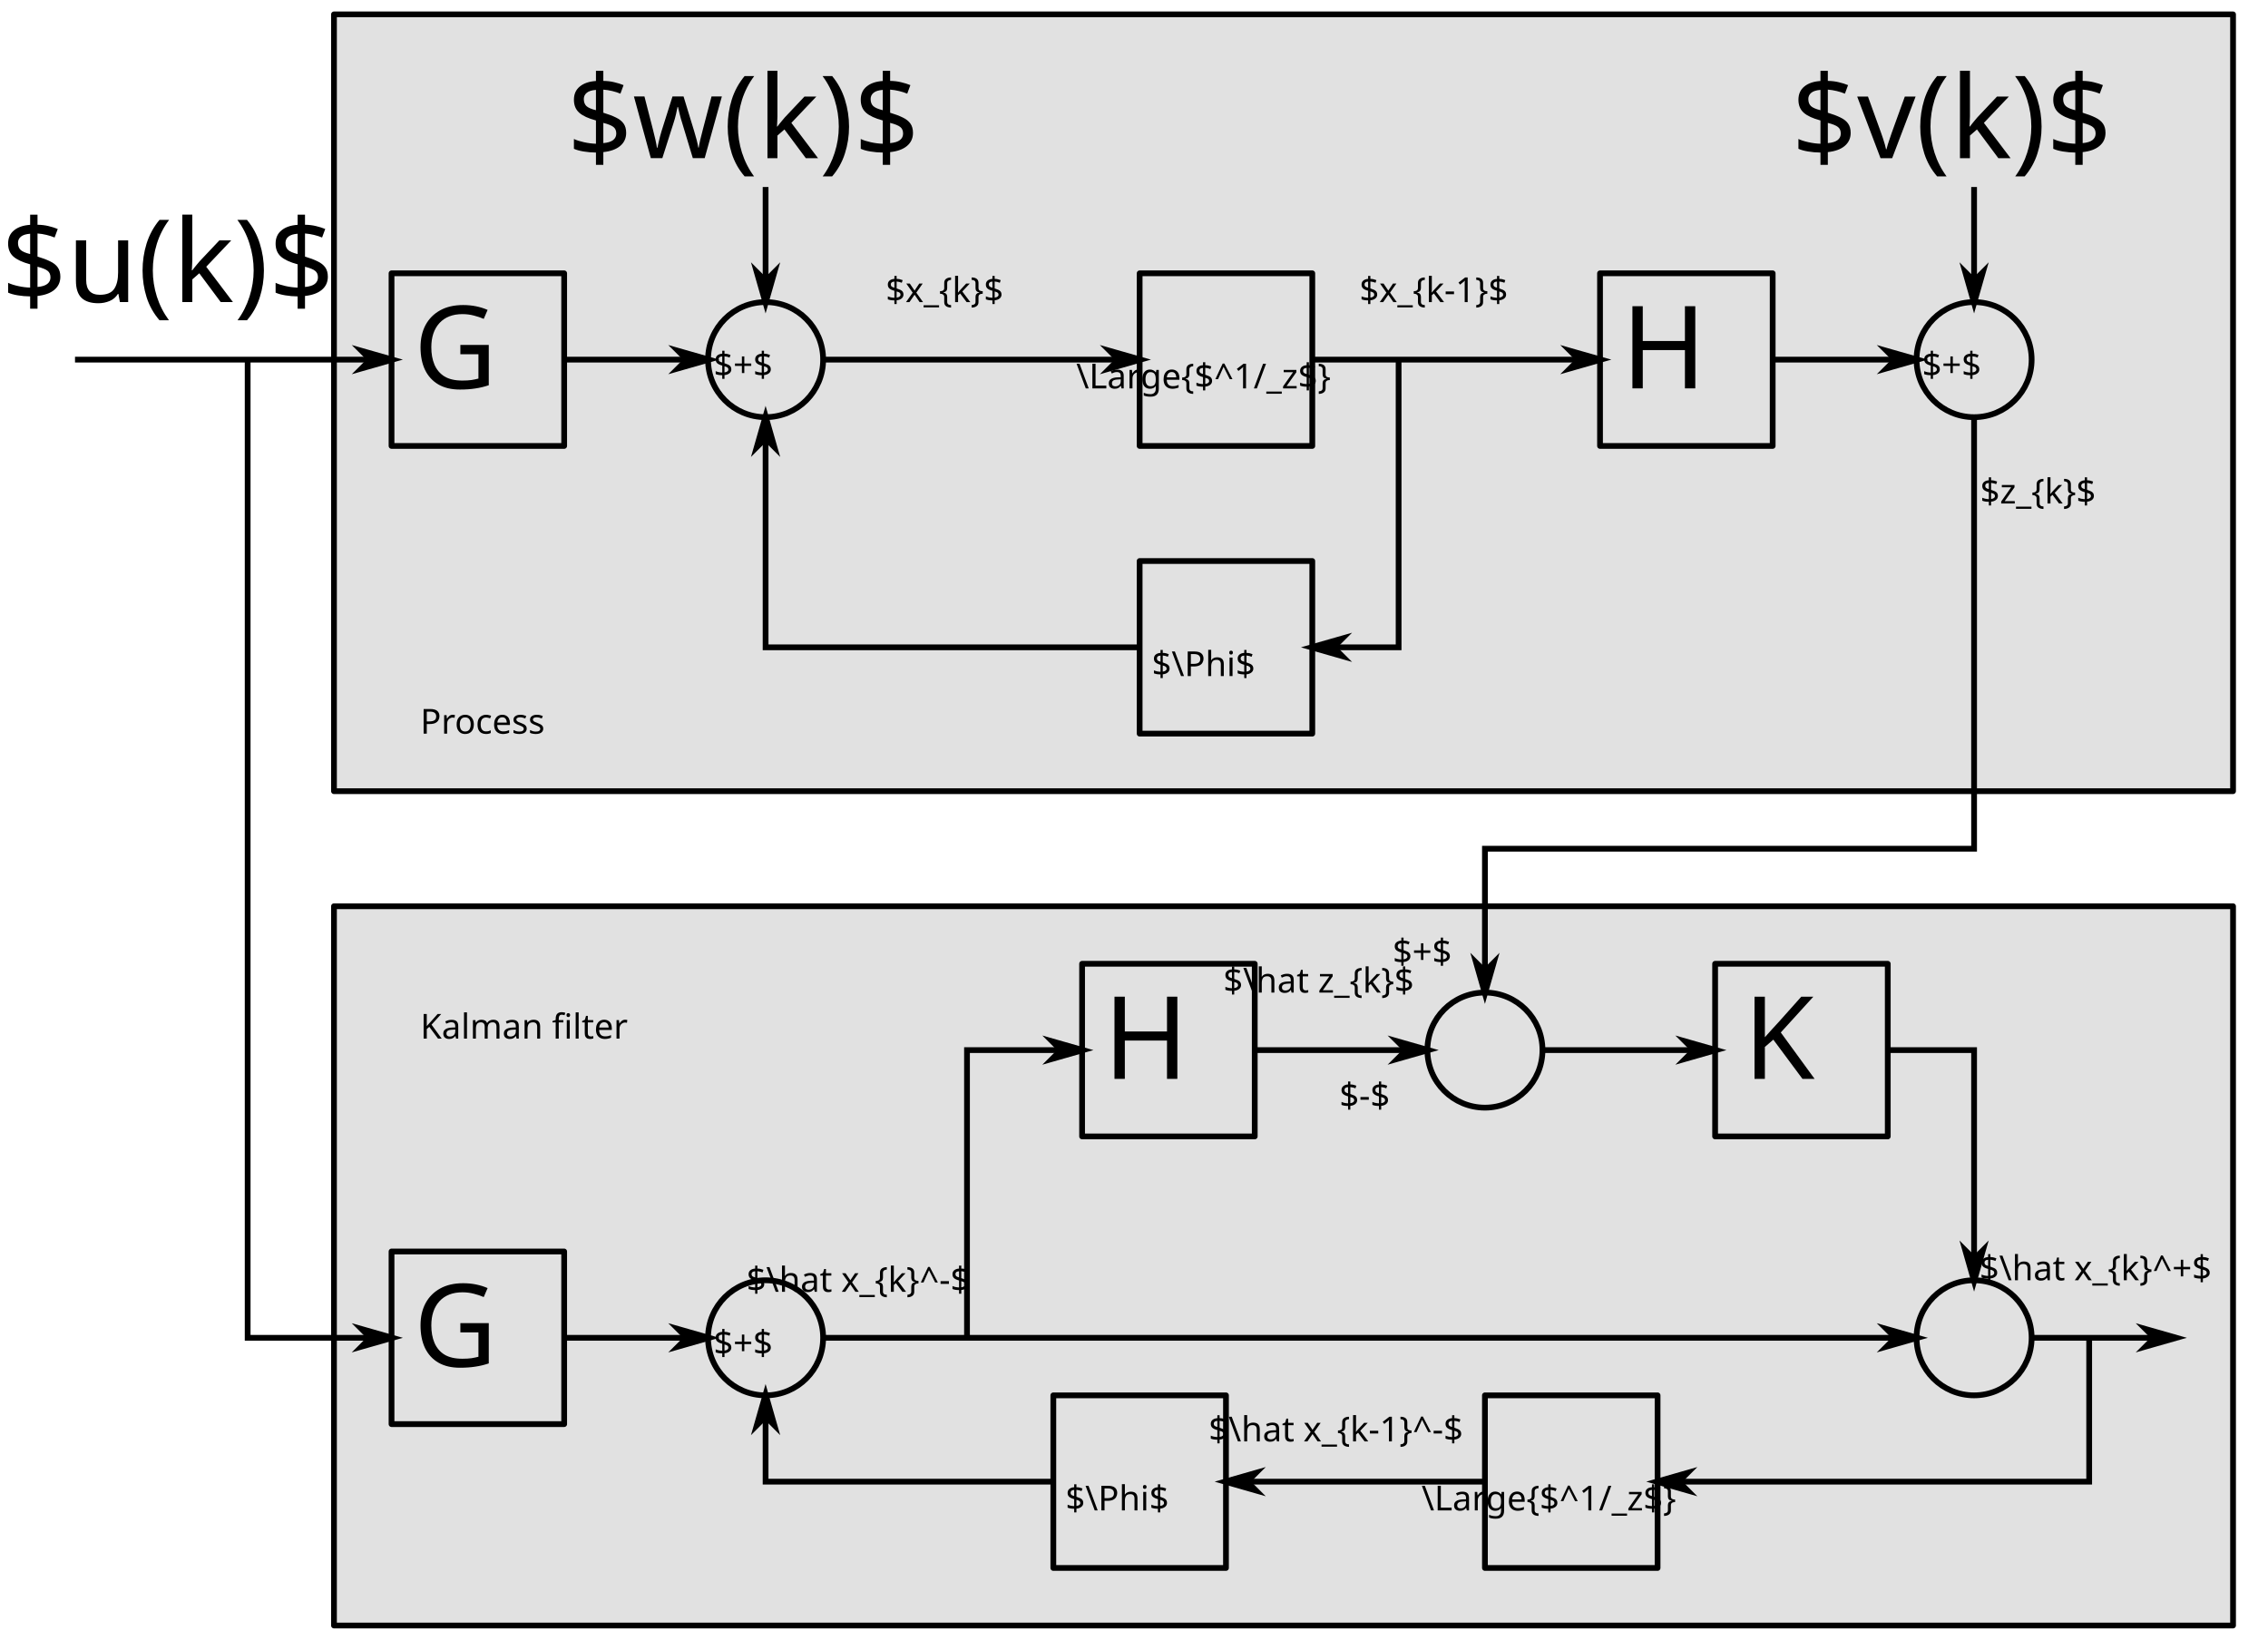
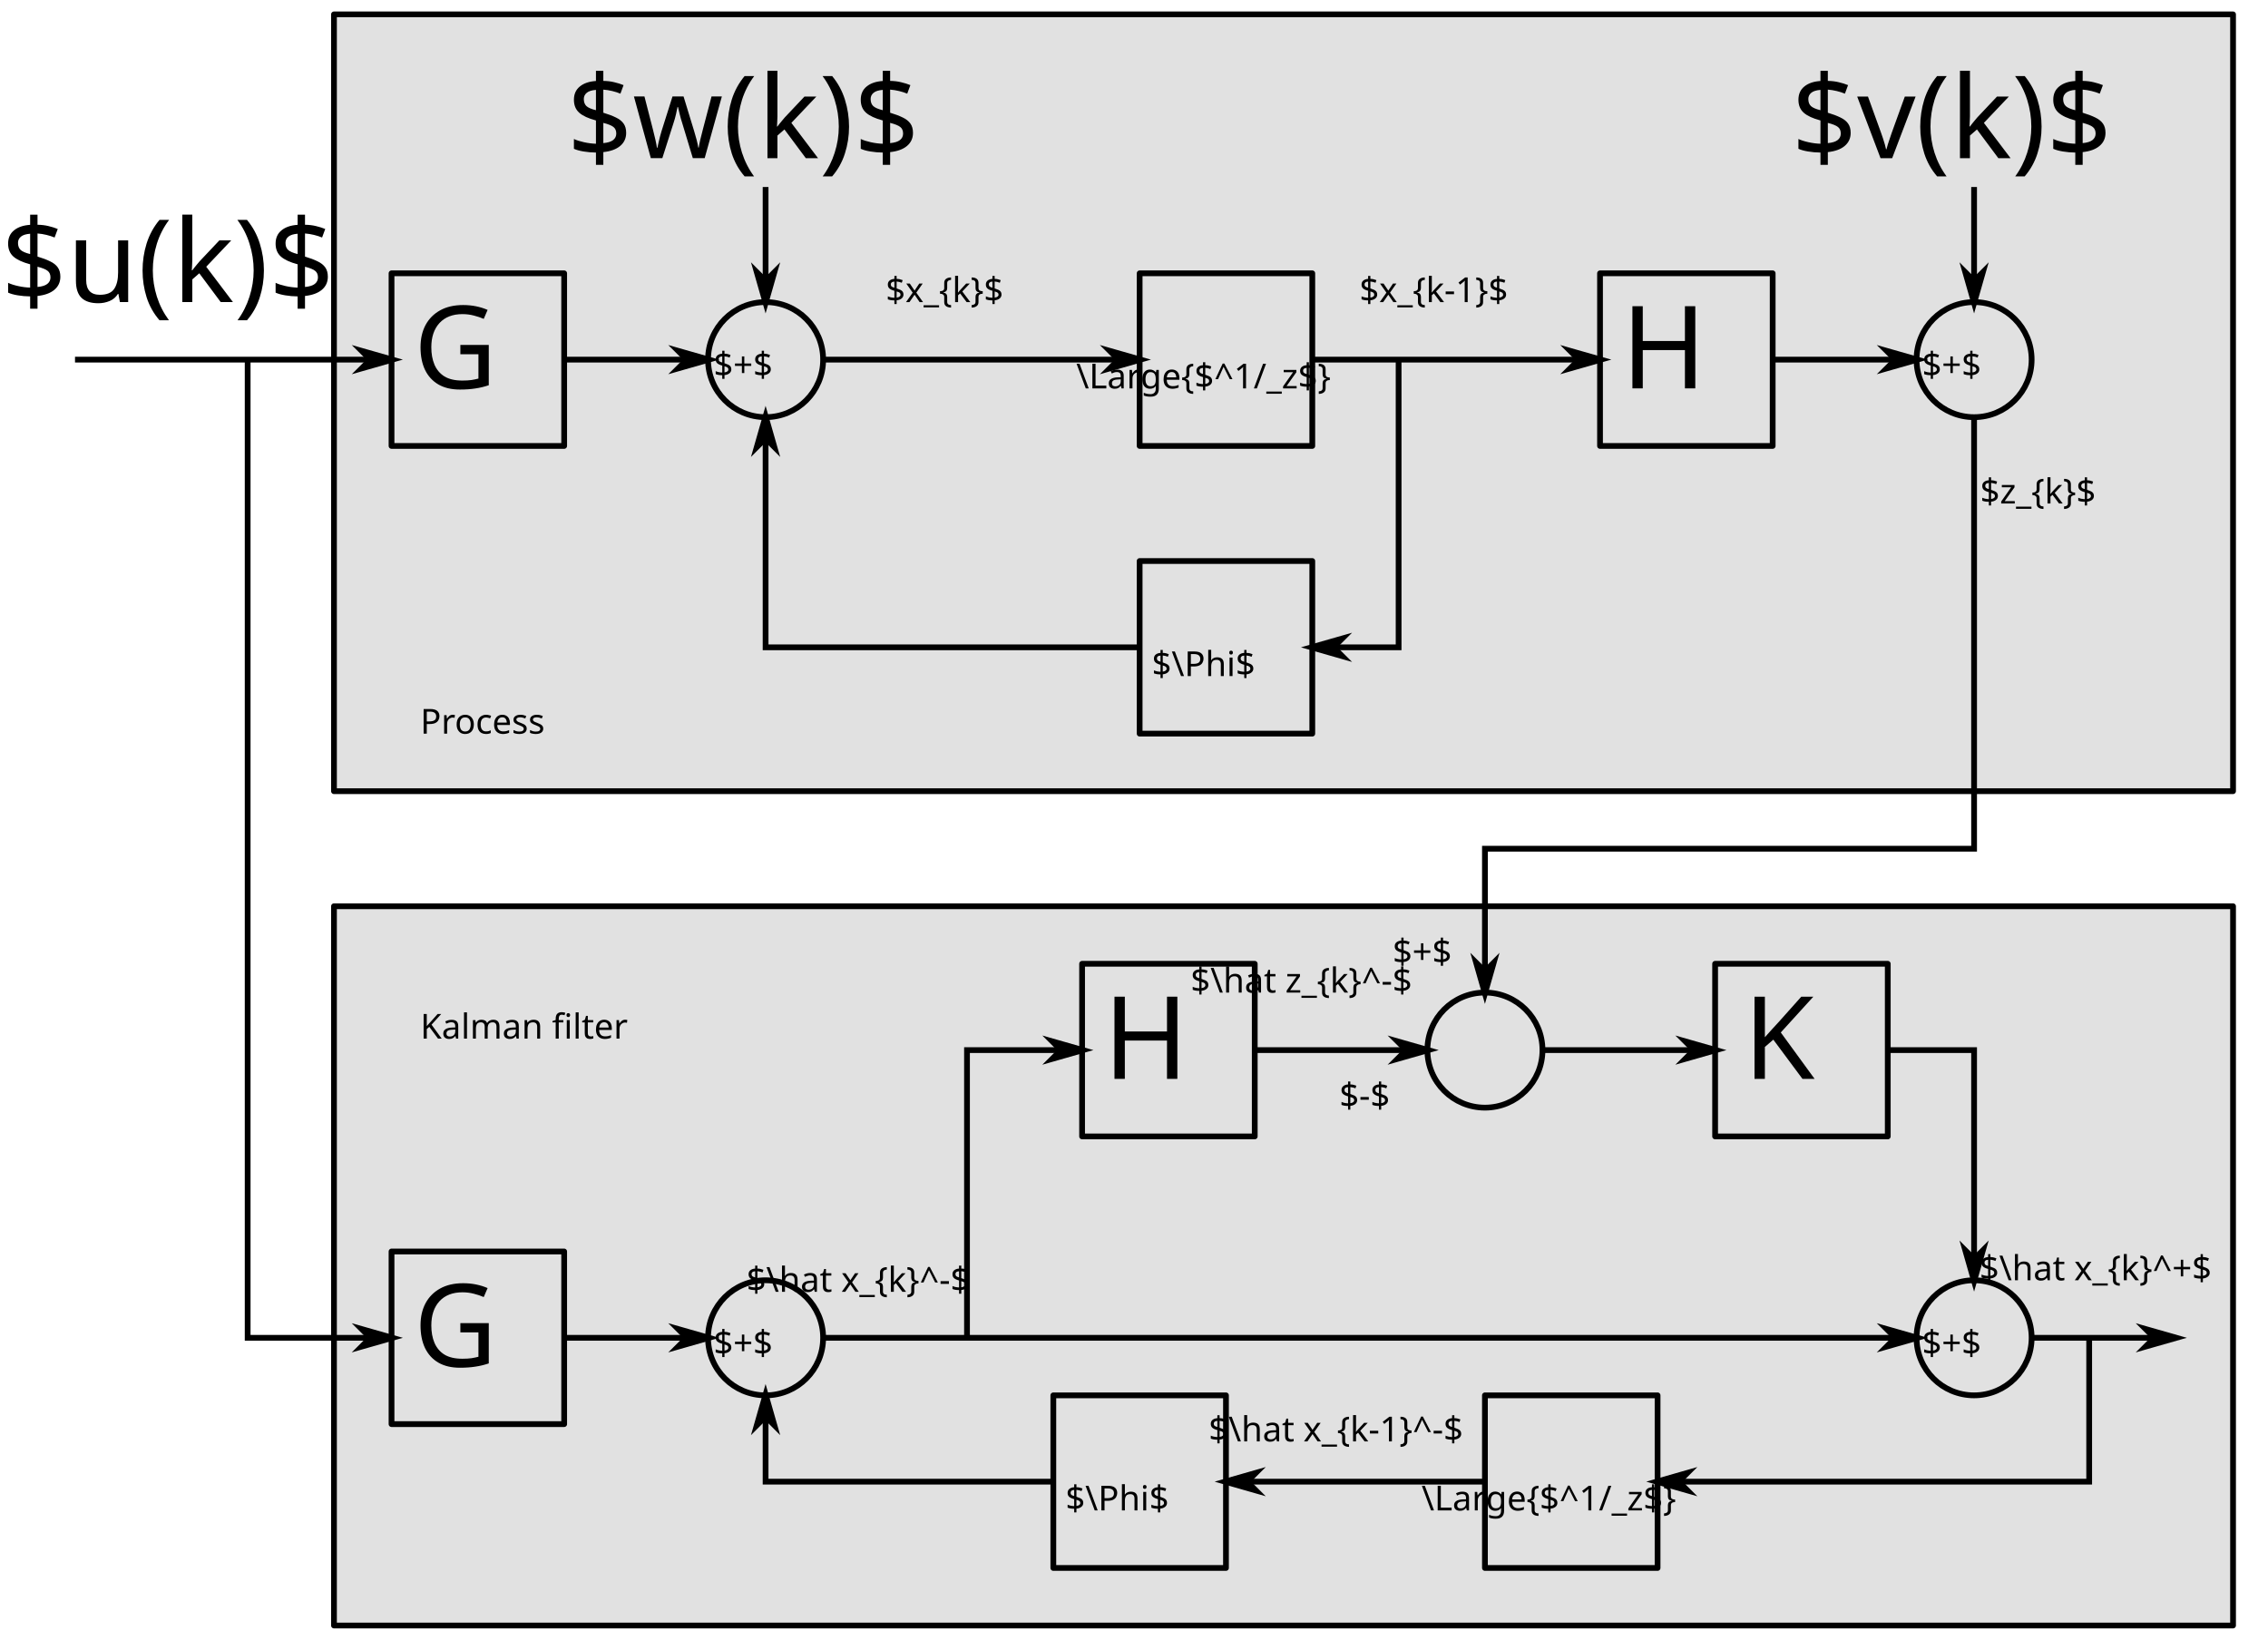
<svg xmlns="http://www.w3.org/2000/svg" width="394.108" height="285" id="svg2" version="1.1">
  <defs id="defs4">
    <marker orient="auto" refY="0" refX="0" id="Arrow1Mend" style="overflow:visible">
      <path id="path4274" d="M 0,0 5,-5 -12.5,0 5,5 0,0 z" style="fill-rule:evenodd;stroke:#000000;stroke-width:1pt" transform="matrix(-0.4,0,0,-0.4,-4,0)" />
    </marker>
  </defs>
  <g id="layer1" transform="translate(33.03516,-9.862163)">
    <rect style="fill:#000000;fill-opacity:0.118;stroke:#000000;stroke-width:1;stroke-linecap:round;stroke-linejoin:round;stroke-miterlimit:4;stroke-opacity:1;stroke-dasharray:none;stroke-dashoffset:0" id="rect3113" width="330" height="125" x="25" y="167.362" />
    <rect style="fill:#000000;fill-opacity:0.118;stroke:#000000;stroke-width:1;stroke-linecap:round;stroke-linejoin:round;stroke-miterlimit:4;stroke-opacity:1;stroke-dasharray:none;stroke-dashoffset:0" id="rect3113-3" width="330" height="135" x="25" y="12.362" />
    <text xml:space="preserve" style="font-size:6px;font-style:normal;font-weight:normal;text-align:center;line-height:125%;letter-spacing:0px;word-spacing:0px;text-anchor:middle;fill:#000000;fill-opacity:1;stroke:none;font-family:Sans" x="170" y="197.362" id="text3761-5-9">
      <tspan x="170" y="197.362" id="tspan3765-9-6" style="font-size:20px">H</tspan>
    </text>
    <text xml:space="preserve" style="font-size:6px;font-style:normal;font-weight:normal;text-align:center;line-height:125%;letter-spacing:0px;word-spacing:0px;text-anchor:middle;fill:#000000;fill-opacity:1;stroke:none;font-family:Sans" x="280" y="197.362" id="text3761-5-1">
      <tspan x="280" y="197.362" id="tspan3765-9-4" style="font-size:20px">K</tspan>
    </text>
    <text xml:space="preserve" style="font-size:6px;font-style:normal;font-weight:normal;text-align:center;line-height:125%;letter-spacing:0px;word-spacing:0px;text-anchor:middle;fill:#000000;fill-opacity:1;stroke:none;font-family:Sans" x="240" y="272.362" id="text3761-5-2">
      <tspan x="240" y="272.362" id="tspan3765-9-66" style="font-size:6px">\Large{$^1/_z$}</tspan>
    </text>
    <text xml:space="preserve" style="font-size:6px;font-style:normal;font-weight:normal;text-align:center;line-height:125%;letter-spacing:0px;word-spacing:0px;text-anchor:middle;fill:#000000;fill-opacity:1;stroke:none;font-family:Sans" x="165" y="272.362" id="text3761-5-0">
      <tspan x="165" y="272.362" id="tspan3765-9-8" style="font-size:6px">$\Phi$</tspan>
    </text>
    <text xml:space="preserve" style="font-size:6px;font-style:normal;font-weight:normal;text-align:center;line-height:125%;letter-spacing:0px;word-spacing:0px;text-anchor:middle;fill:#000000;fill-opacity:1;stroke:none;font-family:Sans" x="50" y="247.362" id="text3761-5-4">
      <tspan x="50" y="247.362" id="tspan3765-9-41" style="font-size:20px">G</tspan>
    </text>
    <rect style="fill:none;stroke:#000000;stroke-width:1;stroke-linecap:round;stroke-linejoin:round;stroke-miterlimit:4;stroke-opacity:1;stroke-dasharray:none;stroke-dashoffset:0" id="rect3852" width="30" height="30" x="245" y="57.362" />
    <path style="fill:none;stroke:#000000;stroke-width:1;stroke-linecap:round;stroke-linejoin:round;stroke-miterlimit:4;stroke-opacity:1;stroke-dasharray:none;stroke-dashoffset:0" id="path3856" d="m 270,72.362 c 0,5.523 -4.477,10 -10,10 -5.523,0 -10,-4.477 -10,-10 0,-5.523 4.477,-10 10,-10 5.523,0 10,4.477 10,10 z" transform="translate(50,-5.8566894e-6)" />
    <path style="fill:none;stroke:#000000;stroke-width:1;stroke-linecap:round;stroke-linejoin:round;stroke-miterlimit:4;stroke-opacity:1;stroke-dasharray:none;stroke-dashoffset:0" id="path3856-4" d="m 270,72.362 c 0,5.523 -4.477,10 -10,10 -5.523,0 -10,-4.477 -10,-10 0,-5.523 4.477,-10 10,-10 5.523,0 10,4.477 10,10 z" transform="translate(-35,120)" />
    <path style="fill:none;stroke:#000000;stroke-width:1;stroke-linecap:round;stroke-linejoin:round;stroke-miterlimit:4;stroke-opacity:1;stroke-dasharray:none;stroke-dashoffset:0" id="path3856-3" d="m 270,72.362 c 0,5.523 -4.477,10 -10,10 -5.523,0 -10,-4.477 -10,-10 0,-5.523 4.477,-10 10,-10 5.523,0 10,4.477 10,10 z" transform="translate(-160,170)" />
    <rect style="fill:none;stroke:#000000;stroke-width:1;stroke-linecap:round;stroke-linejoin:round;stroke-miterlimit:4;stroke-opacity:1;stroke-dasharray:none;stroke-dashoffset:0" id="rect3852-4" width="30" height="30" x="150" y="252.362" />
    <rect style="fill:none;stroke:#000000;stroke-width:1;stroke-linecap:round;stroke-linejoin:round;stroke-miterlimit:4;stroke-opacity:1;stroke-dasharray:none;stroke-dashoffset:0" id="rect3852-3" width="30" height="30" x="225" y="252.362" />
    <rect style="fill:none;stroke:#000000;stroke-width:1;stroke-linecap:round;stroke-linejoin:round;stroke-miterlimit:4;stroke-opacity:1;stroke-dasharray:none;stroke-dashoffset:0" id="rect3852-5" width="30" height="30" x="155" y="177.362" />
    <rect style="fill:none;stroke:#000000;stroke-width:1;stroke-linecap:round;stroke-linejoin:round;stroke-miterlimit:4;stroke-opacity:1;stroke-dasharray:none;stroke-dashoffset:0" id="rect3852-6" width="30" height="30" x="265" y="177.362" />
    <rect style="fill:none;stroke:#000000;stroke-width:1;stroke-linecap:round;stroke-linejoin:round;stroke-miterlimit:4;stroke-opacity:1;stroke-dasharray:none;stroke-dashoffset:0" id="rect3852-30" width="30" height="30" x="35" y="227.362" />
    <rect style="fill:none;stroke:#000000;stroke-width:1;stroke-linecap:round;stroke-linejoin:round;stroke-miterlimit:4;stroke-opacity:1;stroke-dasharray:none;stroke-dashoffset:0" id="rect3852-51" width="30" height="30" x="35" y="57.362" />
    <rect style="fill:none;stroke:#000000;stroke-width:1;stroke-linecap:round;stroke-linejoin:round;stroke-miterlimit:4;stroke-opacity:1;stroke-dasharray:none;stroke-dashoffset:0" id="rect3852-1" width="30" height="30" x="165" y="107.362" />
    <text xml:space="preserve" style="font-size:6px;font-style:normal;font-weight:normal;text-align:center;line-height:125%;letter-spacing:0px;word-spacing:0px;text-anchor:middle;fill:#000000;fill-opacity:1;stroke:none;font-family:Sans" x="50" y="77.362" id="text3761-5-25">
      <tspan x="50" y="77.362" id="tspan3765-9-47" style="font-size:20px">G</tspan>
    </text>
    <text xml:space="preserve" style="font-size:6px;font-style:normal;font-weight:normal;text-align:center;line-height:125%;letter-spacing:0px;word-spacing:0px;text-anchor:middle;fill:#000000;fill-opacity:1;stroke:none;font-family:Sans" x="180" y="127.362" id="text3761-5-93">
      <tspan x="180" y="127.362" id="tspan3765-9-7" style="font-size:6px">$\Phi$</tspan>
    </text>
    <rect style="fill:none;stroke:#000000;stroke-width:1;stroke-linecap:round;stroke-linejoin:round;stroke-miterlimit:4;stroke-opacity:1;stroke-dasharray:none;stroke-dashoffset:0" id="rect3852-51-2" width="30" height="30" x="165" y="57.362" />
    <text xml:space="preserve" style="font-size:6px;font-style:normal;font-weight:normal;text-align:center;line-height:125%;letter-spacing:0px;word-spacing:0px;text-anchor:middle;fill:#000000;fill-opacity:1;stroke:none;font-family:Sans" x="180" y="77.362" id="text3761-5-2-9">
      <tspan x="180" y="77.362" id="tspan3765-9-66-8" style="font-size:6px">\Large{$^1/_z$}</tspan>
    </text>
    <path style="fill:none;stroke:#000000;stroke-width:1;stroke-linecap:round;stroke-linejoin:round;stroke-miterlimit:4;stroke-opacity:1;stroke-dasharray:none;stroke-dashoffset:0" id="path3856-3-1" d="m 270,72.362 c 0,5.523 -4.477,10 -10,10 -5.523,0 -10,-4.477 -10,-10 0,-5.523 4.477,-10 10,-10 5.523,0 10,4.477 10,10 z" transform="translate(-160,-6.8359725e-8)" />
    <text xml:space="preserve" style="font-size:6px;font-style:normal;font-weight:normal;text-align:center;line-height:125%;letter-spacing:0px;word-spacing:0px;text-anchor:middle;fill:#000000;fill-opacity:1;stroke:none;font-family:Sans" x="260" y="77.362" id="text3761-5-25-9">
      <tspan x="260" y="77.362" id="tspan3765-9-47-4" style="font-size:20px">H</tspan>
    </text>
    <path style="fill:none;stroke:#000000;stroke-width:1px;stroke-linecap:butt;stroke-linejoin:miter;stroke-opacity:1;marker-end:url(#Arrow1Mend)" d="m 65,72.362 25,0" id="path4113" />
    <path style="fill:none;stroke:#000000;stroke-width:1px;stroke-linecap:butt;stroke-linejoin:miter;stroke-opacity:1;marker-end:url(#Arrow1Mend)" d="m 110,72.362 55,8e-6" id="path4115" />
    <path style="fill:none;stroke:#000000;stroke-width:1px;stroke-linecap:butt;stroke-linejoin:miter;stroke-opacity:1;marker-end:url(#Arrow1Mend)" d="m 195,72.362 50,3e-6" id="path4117" />
    <path style="fill:none;stroke:#000000;stroke-width:1px;stroke-linecap:butt;stroke-linejoin:miter;stroke-opacity:1;marker-end:url(#Arrow1Mend)" d="m 275,72.362 25,0" id="path4119" />
    <path style="fill:none;stroke:#000000;stroke-width:1px;stroke-linecap:butt;stroke-linejoin:miter;stroke-opacity:1;marker-end:url(#Arrow1Mend)" d="m 65,242.362 25,0" id="path4133" />
    <path style="fill:none;stroke:#000000;stroke-width:1px;stroke-linecap:butt;stroke-linejoin:miter;stroke-opacity:1;marker-end:url(#Arrow1Mend)" d="m 110,242.362 190,0" id="path4135" />
    <path style="fill:none;stroke:#000000;stroke-width:1px;stroke-linecap:butt;stroke-linejoin:miter;stroke-opacity:1;marker-end:url(#Arrow1Mend)" d="m 210,72.362 0,50 -15,10e-6" id="path4141" />
    <path style="fill:none;stroke:#000000;stroke-width:1px;stroke-linecap:butt;stroke-linejoin:miter;stroke-opacity:1;marker-end:url(#Arrow1Mend)" d="m 165,122.362 -65,0 0,-40" id="path4143" />
    <path style="fill:none;stroke:#000000;stroke-width:1px;stroke-linecap:butt;stroke-linejoin:miter;stroke-opacity:1;marker-end:url(#Arrow1Mend)" d="m -57,33 55,1.6e-5" id="path4147" transform="translate(37,39.36217)" />
    <text xml:space="preserve" style="font-size:6px;font-style:normal;font-weight:normal;text-align:center;line-height:125%;letter-spacing:0px;word-spacing:0px;text-anchor:middle;fill:#000000;fill-opacity:1;stroke:none;font-family:Sans" x="0" y="62.362" id="text3761-5-25-1">
      <tspan x="0" y="62.362" id="tspan3765-9-47-9" style="font-size:20px">$u(k)$</tspan>
    </text>
    <path style="fill:none;stroke:#000000;stroke-width:1px;stroke-linecap:butt;stroke-linejoin:miter;stroke-opacity:1;marker-end:url(#Arrow1Mend)" d="m 100,42.362 0,20" id="path4174" />
    <path style="fill:none;stroke:#000000;stroke-width:1px;stroke-linecap:butt;stroke-linejoin:miter;stroke-opacity:1;marker-end:url(#Arrow1Mend)" d="m 310,42.362 0,20" id="path4176" />
    <text xml:space="preserve" style="font-size:6px;font-style:normal;font-weight:normal;text-align:center;line-height:125%;letter-spacing:0px;word-spacing:0px;text-anchor:middle;fill:#000000;fill-opacity:1;stroke:none;font-family:Sans" x="100" y="37.362" id="text3761-5-25-3">
      <tspan x="100" y="37.362" id="tspan3765-9-47-43" style="font-size:20px">$w(k)$</tspan>
    </text>
    <text xml:space="preserve" style="font-size:6px;font-style:normal;font-weight:normal;text-align:center;line-height:125%;letter-spacing:0px;word-spacing:0px;text-anchor:middle;fill:#000000;fill-opacity:1;stroke:none;font-family:Sans" x="310" y="37.362" id="text3761-5-25-33">
      <tspan x="310" y="37.362" id="tspan3765-9-47-96" style="font-size:20px">$v(k)$</tspan>
    </text>
    <text xml:space="preserve" style="font-size:6px;font-style:normal;font-weight:normal;text-align:center;line-height:125%;letter-spacing:0px;word-spacing:0px;text-anchor:middle;fill:#000000;fill-opacity:1;stroke:none;font-family:Sans" x="208" y="202.362" id="text4216">
      <tspan id="tspan4218" x="208" y="202.362">$-$</tspan>
    </text>
    <text xml:space="preserve" style="font-size:6px;font-style:normal;font-weight:normal;text-align:center;line-height:125%;letter-spacing:0px;word-spacing:0px;text-anchor:middle;fill:#000000;fill-opacity:1;stroke:none;font-family:Sans" x="100" y="75.362" id="text4208-0">
      <tspan id="tspan4210-84" x="100" y="75.362">$+$</tspan>
    </text>
    <path style="fill:none;stroke:#000000;stroke-width:1px;stroke-linecap:butt;stroke-linejoin:miter;stroke-opacity:1;marker-end:url(#Arrow1Mend)" d="m 32.5,52.176 0,170 25,0" id="path7985" transform="translate(-22.5,20.1864)" />
    <text xml:space="preserve" style="font-size:6px;font-style:normal;font-weight:normal;text-align:center;line-height:125%;letter-spacing:0px;word-spacing:0px;text-anchor:middle;fill:#000000;fill-opacity:1;stroke:none;font-family:Sans" x="310" y="75.362" id="text4208-0-9">
      <tspan id="tspan4210-84-4" x="310" y="75.362">$+$</tspan>
    </text>
    <text xml:space="preserve" style="font-size:6px;font-style:normal;font-weight:normal;text-align:center;line-height:125%;letter-spacing:0px;word-spacing:0px;text-anchor:middle;fill:#000000;fill-opacity:1;stroke:none;font-family:Sans" x="218" y="177.362" id="text4208-0-5">
      <tspan id="tspan4210-84-3" x="218" y="177.362">$+$</tspan>
    </text>
    <text xml:space="preserve" style="font-size:6px;font-style:normal;font-weight:normal;text-align:center;line-height:125%;letter-spacing:0px;word-spacing:0px;text-anchor:middle;fill:#000000;fill-opacity:1;stroke:none;font-family:Sans" x="100" y="245.362" id="text4208-0-03">
      <tspan id="tspan4210-84-7" x="100" y="245.362">$+$</tspan>
    </text>
    <text xml:space="preserve" style="font-size:6px;font-style:normal;font-weight:normal;text-align:center;line-height:125%;letter-spacing:0px;word-spacing:0px;text-anchor:middle;fill:#000000;fill-opacity:1;stroke:none;font-family:Sans" x="135" y="62.362" id="text3761-5-25-8">
      <tspan x="135" y="62.362" id="tspan3765-9-47-5" style="font-size:6px">$x_{k}$</tspan>
    </text>
    <text xml:space="preserve" style="font-size:6px;font-style:normal;font-weight:normal;text-align:center;line-height:125%;letter-spacing:0px;word-spacing:0px;text-anchor:middle;fill:#000000;fill-opacity:1;stroke:none;font-family:Sans" x="220" y="62.362" id="text3761-5-25-8-3">
      <tspan x="220" y="62.362" id="tspan3765-9-47-5-4" style="font-size:6px">$x_{k-1}$</tspan>
    </text>
    <text xml:space="preserve" style="font-size:6px;font-style:normal;font-weight:normal;text-align:center;line-height:125%;letter-spacing:0px;word-spacing:0px;text-anchor:middle;fill:#000000;fill-opacity:1;stroke:none;font-family:Sans" x="325" y="97.362" id="text3761-5-25-3-9">
      <tspan x="325" y="97.362" id="tspan3765-9-47-43-4" style="font-size:6px">$z_{k}$</tspan>
    </text>
-     <text xml:space="preserve" style="font-size:6px;font-style:normal;font-weight:normal;text-align:center;line-height:125%;letter-spacing:0px;word-spacing:0px;text-anchor:middle;fill:#000000;fill-opacity:1;stroke:none;font-family:Sans" x="200" y="182.362" id="text3761-5-25-3-9-7">
-       <tspan x="200" y="182.362" id="tspan3765-9-47-43-4-7" style="font-size:6px">$\hat z_{k}$</tspan>
+     <text xml:space="preserve" style="font-size:6px;font-style:normal;font-weight:normal;text-align:center;line-height:125%;letter-spacing:0px;word-spacing:0px;text-anchor:middle;fill:#000000;fill-opacity:1;stroke:none;font-family:Sans" x="197" y="182.362" id="text3761-5-25-3-9-7">
+       <tspan x="197" y="182.362" id="tspan3765-9-47-43-4-7" style="font-size:6px">$\hat z_{k}^-$</tspan>
    </text>
    <text xml:space="preserve" style="font-size:6px;font-style:normal;font-weight:normal;text-align:center;line-height:125%;letter-spacing:0px;word-spacing:0px;text-anchor:middle;fill:#000000;fill-opacity:1;stroke:none;font-family:Sans" x="203" y="260.362" id="text3761-5-25-3-9-6-3">
      <tspan x="203" y="260.362" id="tspan3765-9-47-43-4-73-9" style="font-size:6px">$\hat x_{k-1}^-$</tspan>
    </text>
    <text xml:space="preserve" style="font-size:6px;font-style:normal;font-weight:normal;text-align:center;line-height:125%;letter-spacing:0px;word-spacing:0px;text-anchor:middle;fill:#000000;fill-opacity:1;stroke:none;font-family:Sans" x="335" y="232.362" id="text3761-5-25-3-9-6-3-9">
      <tspan x="335" y="232.362" id="tspan3765-9-47-43-4-73-9-3" style="font-size:6px">$\hat x_{k}^+$</tspan>
    </text>
    <text xml:space="preserve" style="font-size:6px;font-style:normal;font-weight:normal;text-align:center;line-height:125%;letter-spacing:0px;word-spacing:0px;text-anchor:middle;fill:#000000;fill-opacity:1;stroke:none;font-family:Sans" x="120" y="234.362" id="text3761-5-25-3-9-6-3-9-4">
      <tspan x="120" y="234.362" id="tspan3765-9-47-43-4-73-9-3-5" style="font-size:6px">$\hat x_{k}^-$</tspan>
    </text>
    <text xml:space="preserve" style="font-size:6px;font-style:normal;font-weight:normal;text-align:start;line-height:125%;letter-spacing:0px;word-spacing:0px;text-anchor:start;fill:#000000;fill-opacity:1;stroke:none;font-family:Sans" x="40" y="137.362" id="text3915">
      <tspan id="tspan3917" x="40" y="137.362">Process</tspan>
    </text>
    <text xml:space="preserve" style="font-size:6px;font-style:normal;font-weight:normal;text-align:start;line-height:125%;letter-spacing:0px;word-spacing:0px;text-anchor:start;fill:#000000;fill-opacity:1;stroke:none;font-family:Sans" x="40" y="190.362" id="text3919">
      <tspan id="tspan3921" x="40" y="190.362">Kalman filter</tspan>
    </text>
    <path style="fill:none;stroke:#000000;stroke-width:1;stroke-linecap:round;stroke-linejoin:round;stroke-miterlimit:4;stroke-opacity:1;stroke-dasharray:none;stroke-dashoffset:0" id="path3856-4-8" d="m 270,72.362 c 0,5.523 -4.477,10 -10,10 -5.523,0 -10,-4.477 -10,-10 0,-5.523 4.477,-10 10,-10 5.523,0 10,4.477 10,10 z" transform="translate(50,170)" />
    <path style="fill:none;stroke:#000000;stroke-width:1px;stroke-linecap:butt;stroke-linejoin:miter;stroke-opacity:1;marker-start:none;marker-end:url(#Arrow1Mend)" d="m 343.035,72.493 0,75 -85,0 0,25" id="path3089" transform="translate(-33.03516,9.868859)" />
    <path style="fill:none;stroke:#000000;stroke-width:1px;stroke-linecap:butt;stroke-linejoin:miter;stroke-opacity:1;marker-start:none;marker-end:url(#Arrow1Mend)" d="m 168.035,232.493 0,-50 20,0" id="path3091" transform="translate(-33.03516,9.868859)" />
    <path style="fill:none;stroke:#000000;stroke-width:1px;stroke-linecap:butt;stroke-linejoin:miter;stroke-opacity:1;marker-start:none;marker-end:url(#Arrow1Mend)" d="m 185,192.362 30,0" id="path3093" />
    <path style="fill:none;stroke:#000000;stroke-width:1px;stroke-linecap:butt;stroke-linejoin:miter;stroke-opacity:1;marker-start:none;marker-end:url(#Arrow1Mend)" d="m 235,192.362 30,0" id="path3095" />
    <path style="fill:none;stroke:#000000;stroke-width:1px;stroke-linecap:butt;stroke-linejoin:miter;stroke-opacity:1;marker-start:none;marker-end:url(#Arrow1Mend)" d="m 328.035,182.493 15,0 0,40" id="path3097" transform="translate(-33.03516,9.868859)" />
    <path style="fill:none;stroke:#000000;stroke-width:1px;stroke-linecap:butt;stroke-linejoin:miter;stroke-opacity:1;marker-start:none;marker-end:url(#Arrow1Mend)" d="m 320,242.362 25,0" id="path3099" />
    <path style="fill:none;stroke:#000000;stroke-width:1px;stroke-linecap:butt;stroke-linejoin:miter;stroke-opacity:1;marker-start:none;marker-end:url(#Arrow1Mend)" d="m 363.035,232.493 0,25 -75,0" id="path3101" transform="translate(-33.03516,9.868859)" />
    <path style="fill:none;stroke:#000000;stroke-width:1px;stroke-linecap:butt;stroke-linejoin:miter;stroke-opacity:1;marker-start:none;marker-end:url(#Arrow1Mend)" d="m 258.035,257.493 -45,0" id="path3103" transform="translate(-33.03516,9.868859)" />
    <path style="fill:none;stroke:#000000;stroke-width:1px;stroke-linecap:butt;stroke-linejoin:miter;stroke-opacity:1;marker-start:none;marker-end:url(#Arrow1Mend)" d="m 183.035,257.493 -50,0 0,-15" id="path3105" transform="translate(-33.03516,9.868859)" />
+     <text xml:space="preserve" style="font-size:6px;font-style:normal;font-weight:normal;text-align:center;line-height:125%;letter-spacing:0px;word-spacing:0px;text-anchor:middle;fill:#000000;fill-opacity:1;stroke:none;font-family:Sans" x="310" y="245.362" id="text4208-0-03-7">
+       <tspan id="tspan4210-84-7-8" x="310" y="245.362">$+$</tspan>
+     </text>
  </g>
</svg>
